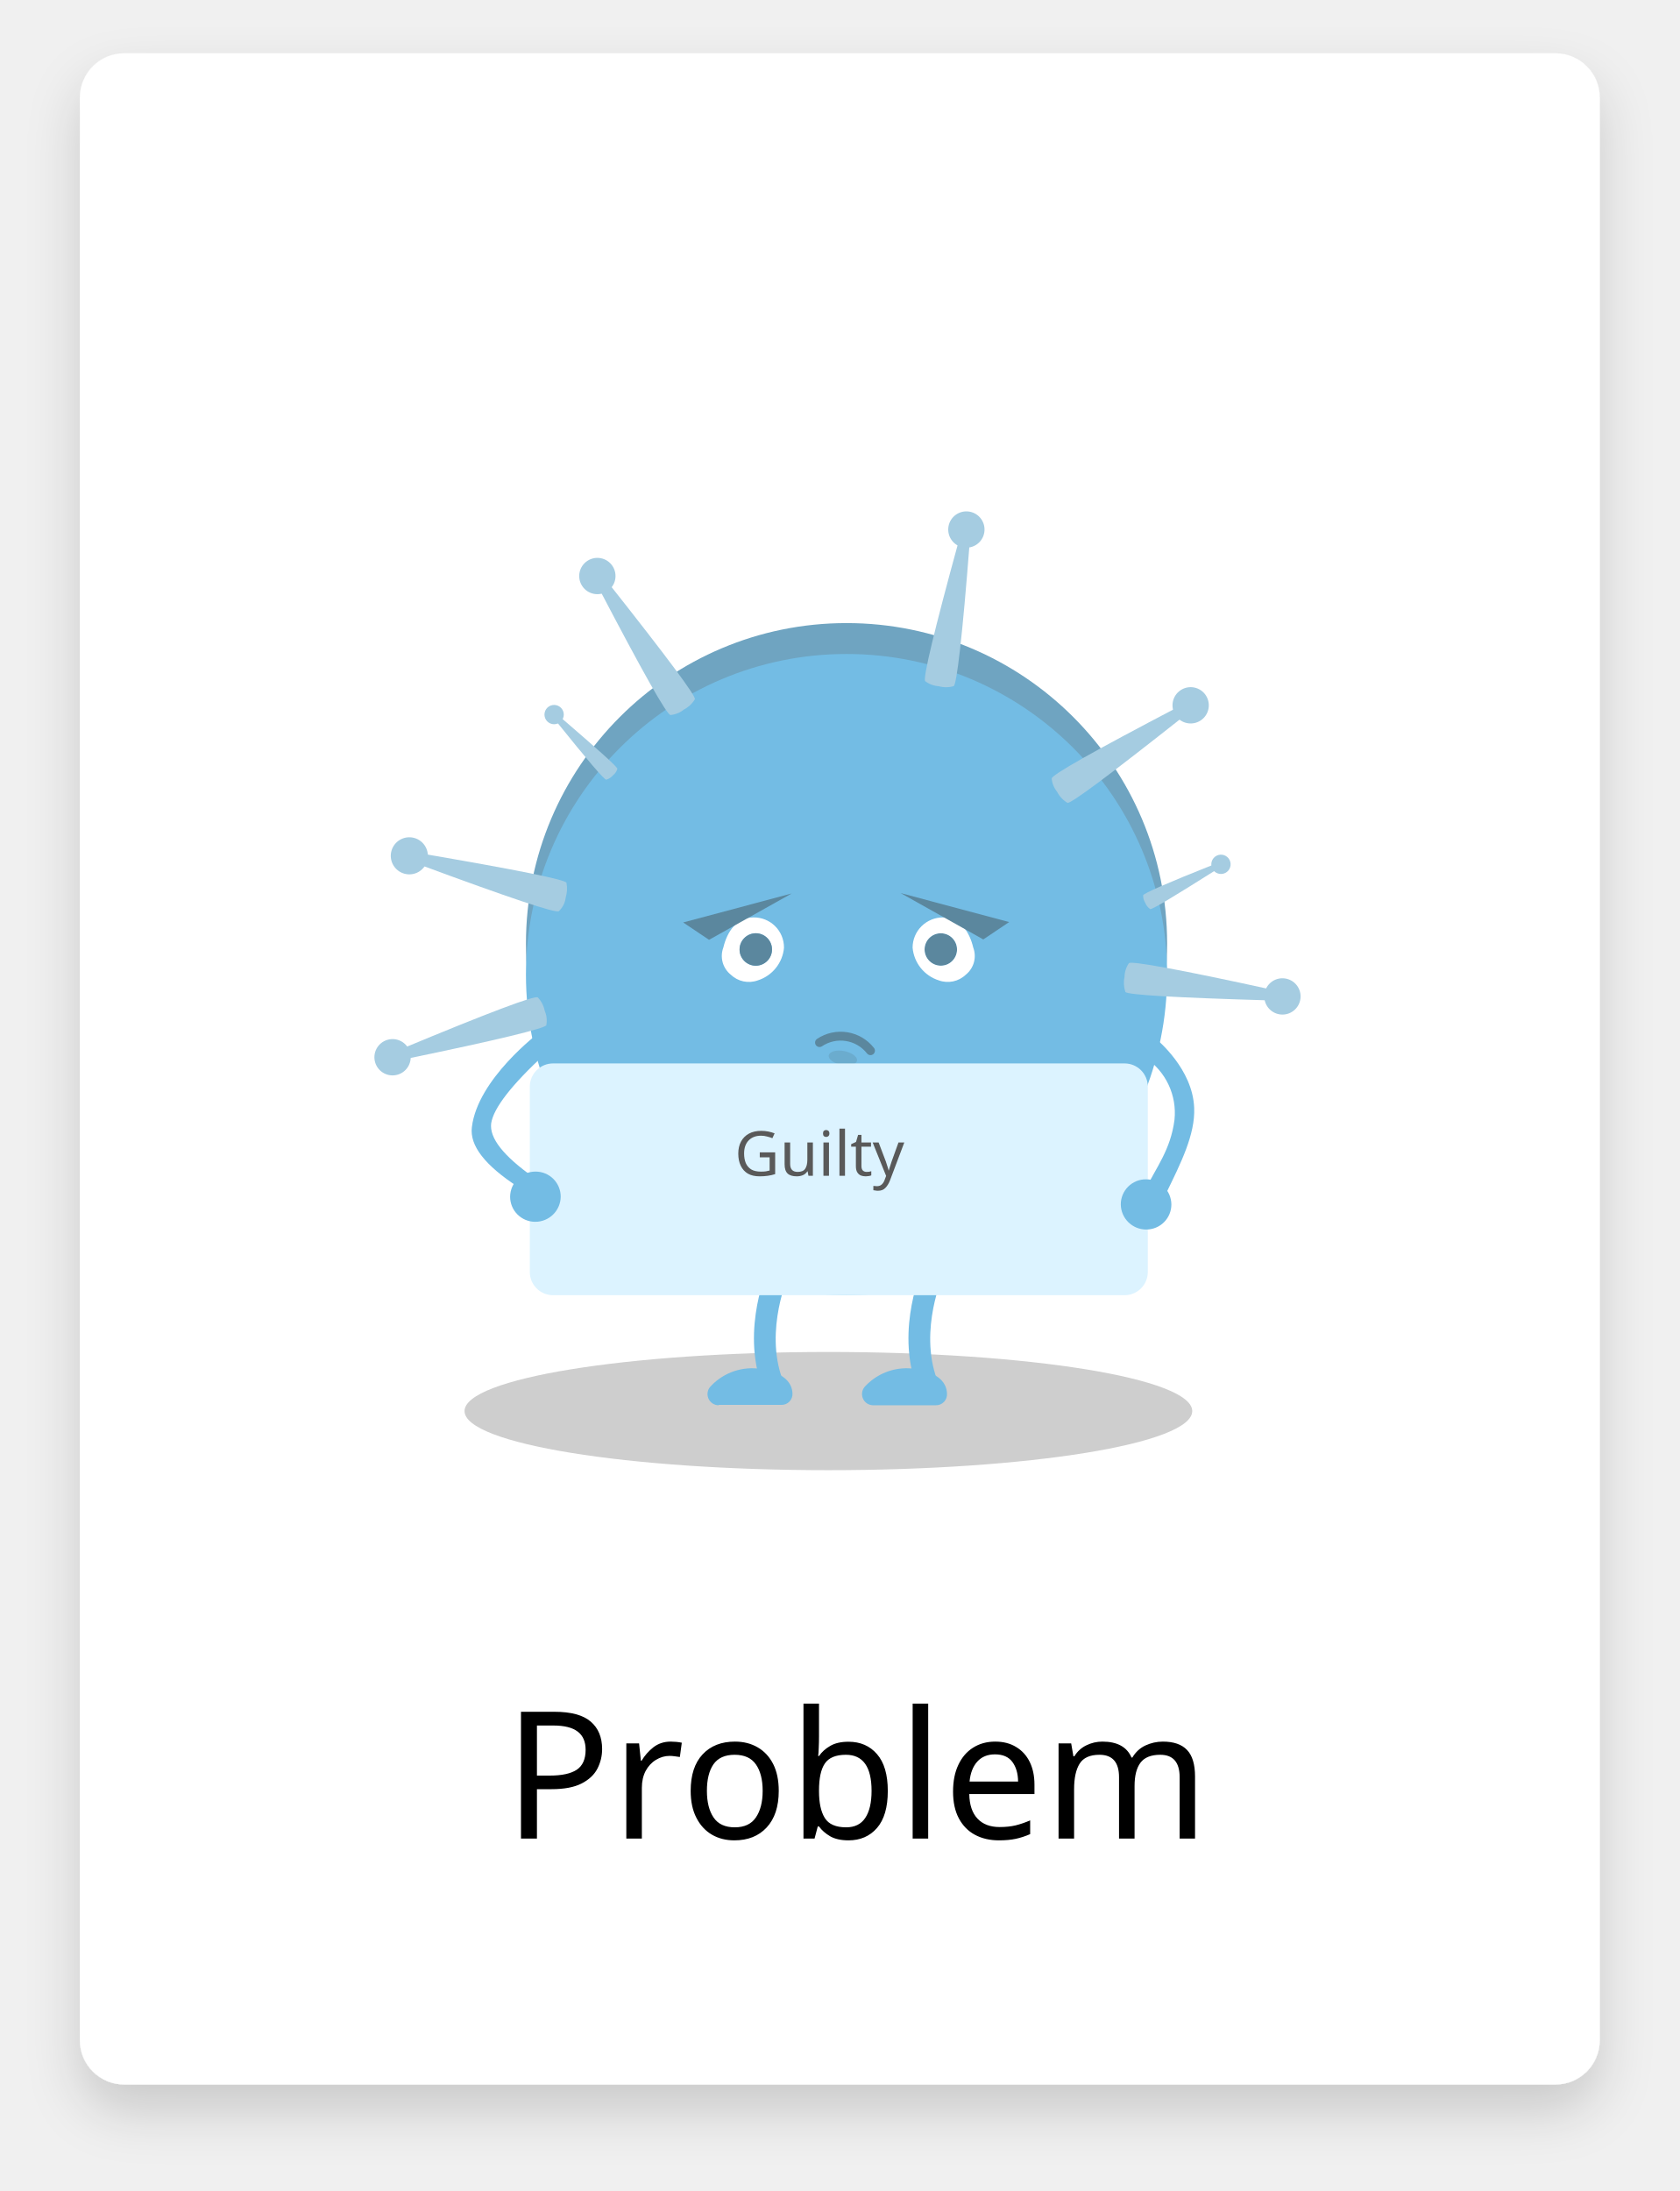
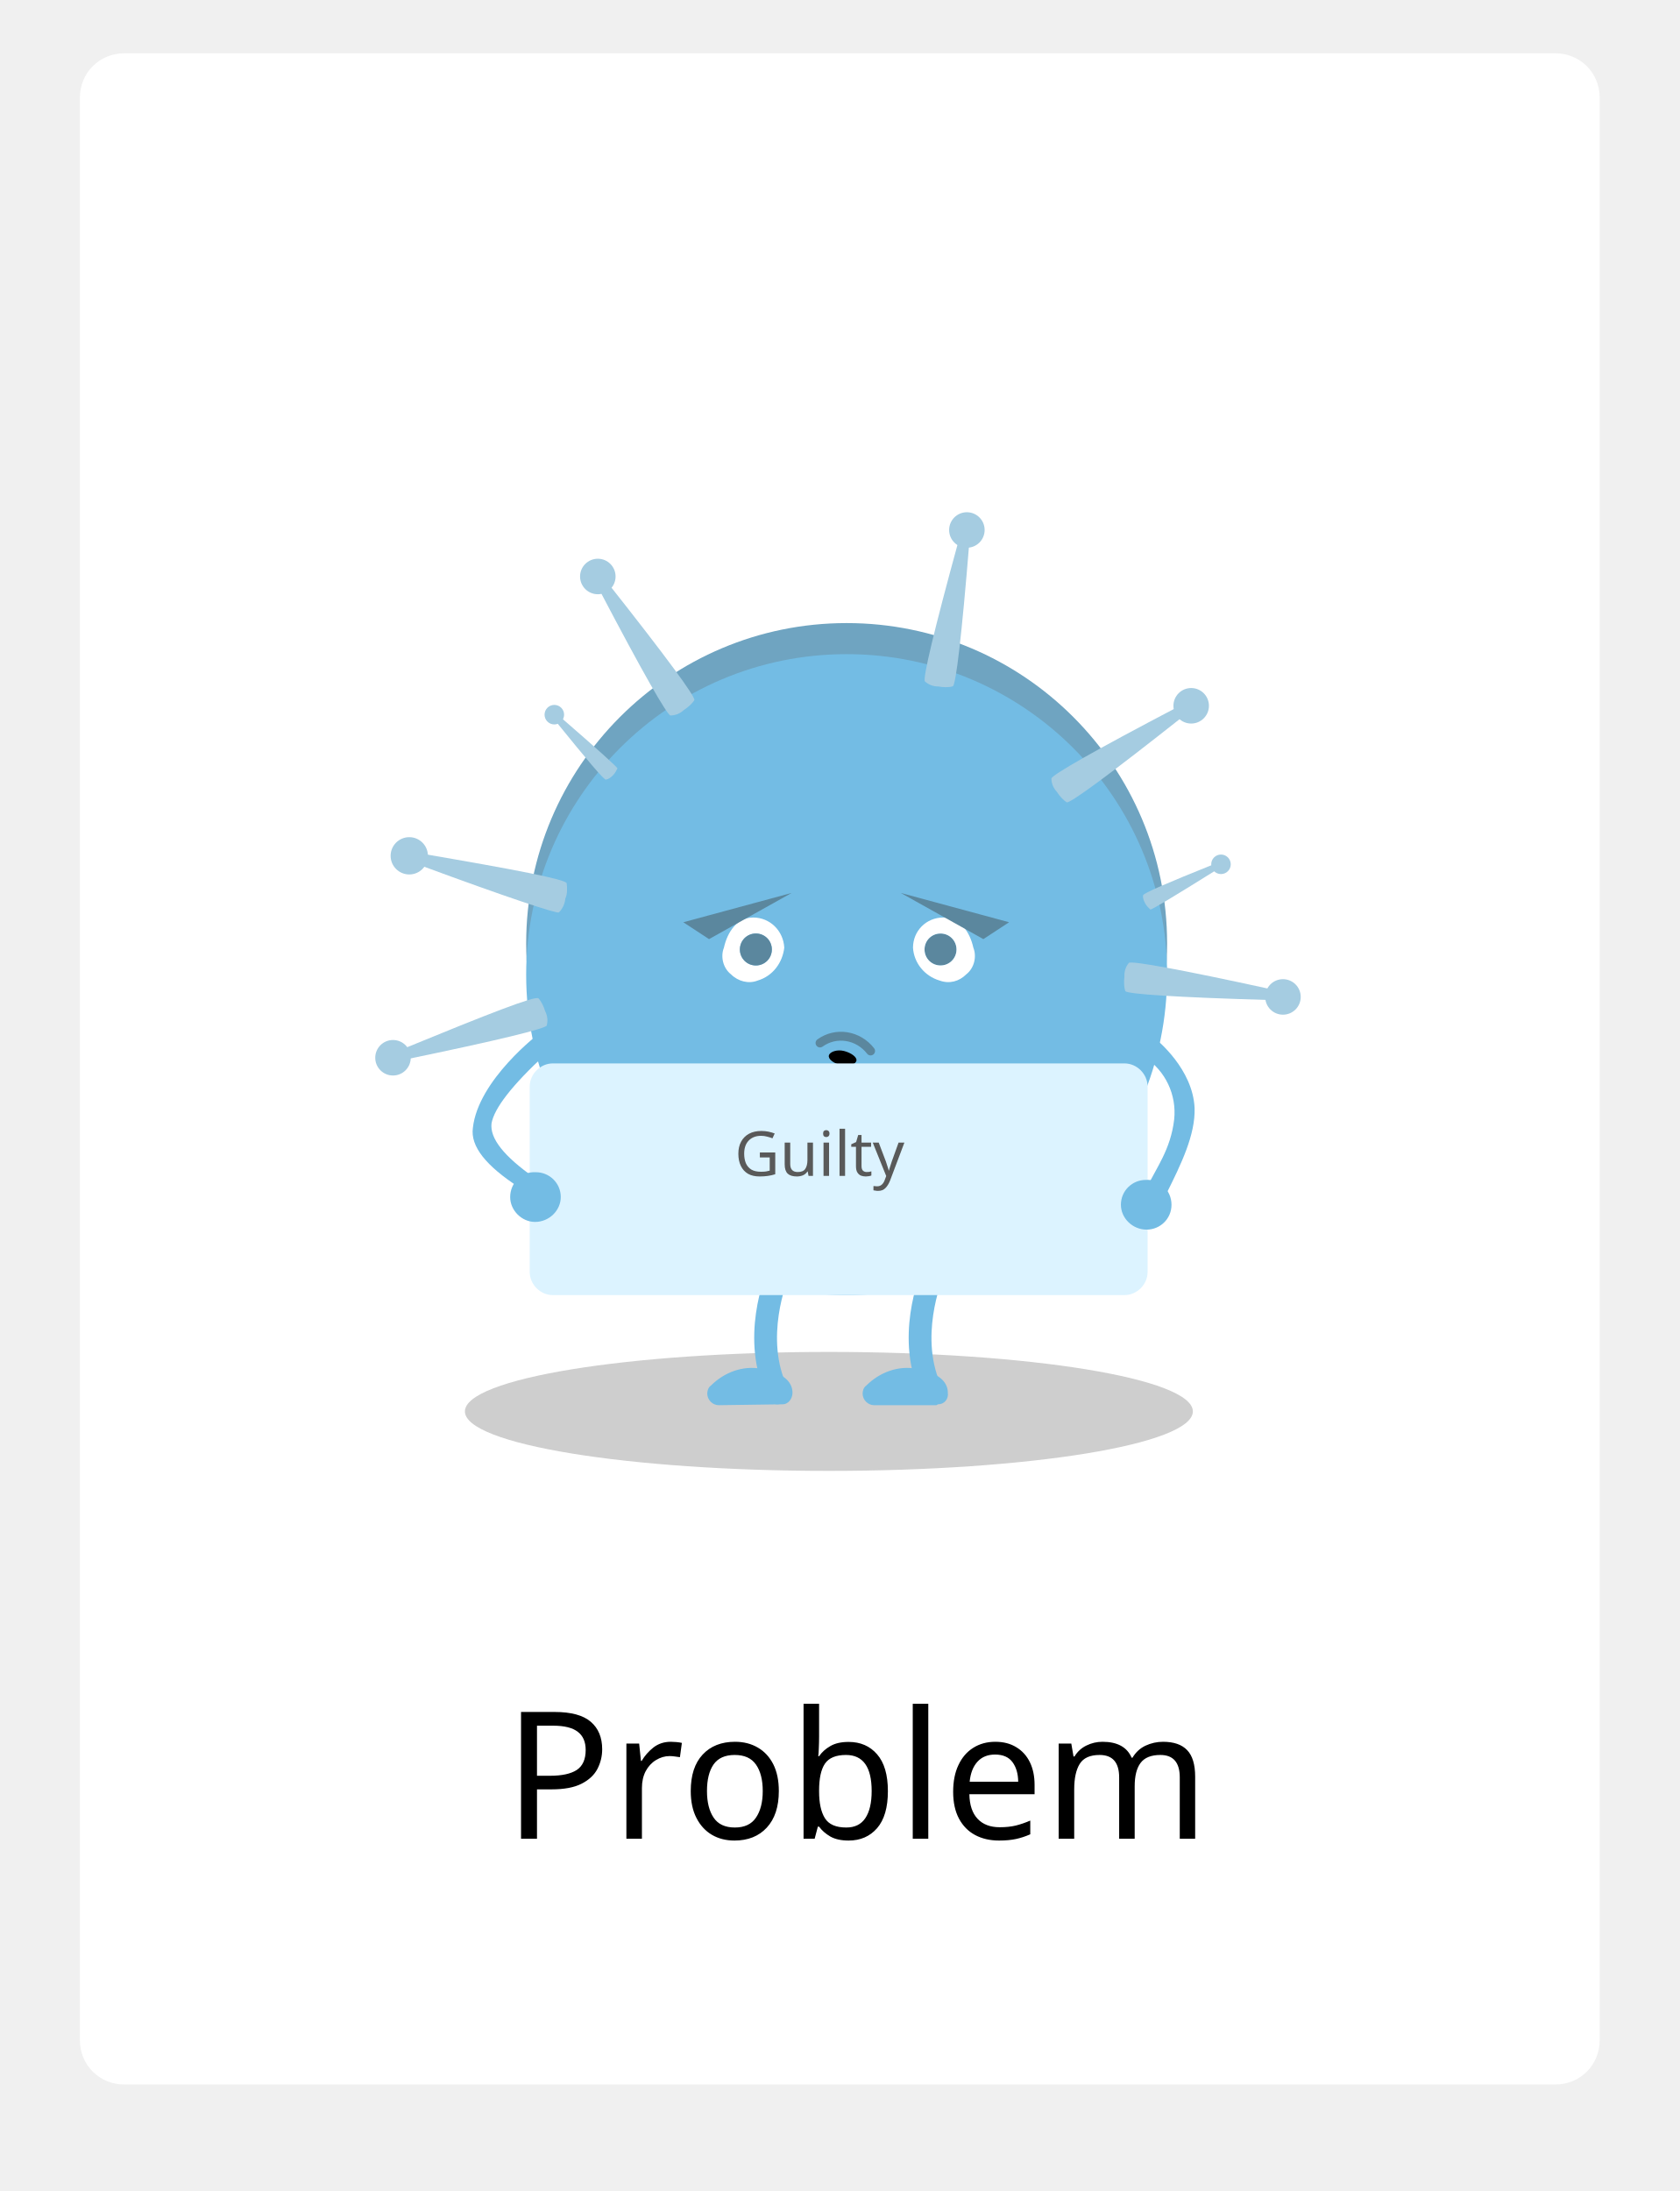
- <svg xmlns="http://www.w3.org/2000/svg" viewBox="0 0 189.225 246.826">
-   <defs>
-     <style>
-       .cls-1 {
-         fill: #fff;
-       }
- 
-       .cls-2 {
-         fill: #848484;
-         opacity: 0.4;
-       }
- 
-       .cls-3 {
-         fill: #6fa4c1;
-       }
- 
-       .cls-4 {
-         fill: #73bce4;
-       }
- 
-       .cls-5 {
-         fill: none;
-         stroke: #5b879e;
-         stroke-linecap: round;
-       }
- 
-       .cls-6 {
-         fill: rgba(91,135,158,0.31);
-       }
- 
-       .cls-7 {
-         fill: #5b879e;
-       }
- 
-       .cls-8 {
-         fill: #a5cce1;
-       }
- 
-       .cls-9 {
-         fill: #dcf3ff;
-       }
- 
-       .cls-10 {
-         fill: #595959;
-         font-size: 7px;
-         font-family: AdelleCondensed, Adelle;
-       }
- 
-       .cls-11 {
-         font-size: 20px;
-         font-family: Avenir-Book, Avenir;
-       }
- 
-       .cls-12 {
-         filter: url(#Rectangle_19);
-       }
-     </style>
-     <filter id="Rectangle_19" x="0" y="0" width="189.225" height="246.826" filterUnits="userSpaceOnUse">
-       <feOffset dy="3" input="SourceAlpha" />
-       <feGaussianBlur stdDeviation="3" result="blur" />
-       <feFlood flood-opacity="0.161" />
-       <feComposite operator="in" in2="blur" />
-       <feComposite in="SourceGraphic" />
-     </filter>
-   </defs>
-   <g id="Group_27" data-name="Group 27" transform="translate(-26 -572.115)">
-     <g class="cls-12" transform="matrix(1, 0, 0, 1, 26, 572.12)">
-       <rect id="Rectangle_19-2" data-name="Rectangle 19" class="cls-1" width="171.225" height="228.826" rx="5" transform="translate(9 6)" />
+ <svg xmlns="http://www.w3.org/2000/svg" version="1.1" id="Layer_1" x="0px" y="0px" viewBox="0 0 189.2 246.8" style="enable-background:new 0 0 189.2 246.8;" xml:space="preserve">
+   <style type="text/css">
+ 	.st0{fill:#FFFFFF;}
+ 	.st1{opacity:0.4;fill:#848484;enable-background:new    ;}
+ 	.st2{fill:#6FA4C1;}
+ 	.st3{fill:#73BCE4;}
+ 	.st4{fill:none;stroke:#5B879E;stroke-linecap:round;}
+ 	.st5{fill:#5B879E;}
+ 	.st6{fill:#A5CCE1;}
+ 	.st7{fill:#DCF3FF;}
+ 	.st8{fill:#595959;}
+ 	.st9{font-family:'ArialMT';}
+ 	.st10{font-size:7px;}
+ 	.st11{font-family:'Avenir-Book';}
+ 	.st12{font-size:20px;}
+ </style>
+   <g id="Group_27" transform="translate(-26 -572.115)">
+     <g transform="matrix(1, 0, 0, 1, 26, 572.12)">
+       <path id="Rectangle_19-2" class="st0" d="M14,6h161.2c2.8,0,5,2.2,5,5v218.8c0,2.8-2.2,5-5,5H14c-2.8,0-5-2.2-5-5V11    C9,8.2,11.2,6,14,6z" />
    </g>
-     <g id="guilty_flu_" data-name="guilty flu " transform="translate(67.671 629.4)">
-       <ellipse id="Ellipse_28" data-name="Ellipse 28" class="cls-2" cx="40.991" cy="6.658" rx="40.991" ry="6.658" transform="translate(10.663 95.021)" />
-       <ellipse id="Oval-4" class="cls-3" cx="36.117" cy="36.117" rx="36.117" ry="36.117" transform="translate(17.582 12.908)" />
-       <ellipse id="Oval-4_1_" class="cls-4" cx="36.117" cy="36.117" rx="36.117" ry="36.117" transform="translate(17.582 16.389)" />
-       <path id="Stroke-54" class="cls-5" d="M121.744,137.555a4.277,4.277,0,0,0-5.744-.914" transform="translate(-65.346 -76.475)" />
-       <path id="Fill-60" class="cls-6" d="M119.826,141.289c-.87-.174-1.523-.653-1.436-1.088s.87-.653,1.741-.479,1.523.653,1.436,1.088S120.7,141.463,119.826,141.289Z" transform="translate(-66.692 -78.599)" />
+     <g id="guilty_flu_" transform="translate(67.671 629.4)">
+       <ellipse id="Ellipse_28" class="st1" cx="51.7" cy="101.7" rx="41" ry="6.7" />
+       <ellipse id="Oval-4" class="st2" cx="53.7" cy="49" rx="36.1" ry="36.1" />
+       <ellipse id="Oval-4_1_" class="st3" cx="53.7" cy="52.5" rx="36.1" ry="36.1" />
+       <path id="Stroke-54" class="st4" d="M56.4,61.1c-1.4-1.8-3.9-2.2-5.7-0.9" />
+       <path id="Fill-60" d="M53.1,62.7c-0.9-0.2-1.5-0.7-1.4-1.1s0.9-0.7,1.7-0.5s1.5,0.7,1.4,1.1S54,62.9,53.1,62.7z" />
      <g id="Group-45" transform="translate(39.675 46.067)">
-         <path id="Fill-39" class="cls-7" d="M54.028,3.3A1.828,1.828,0,1,1,52.2,5.128,1.811,1.811,0,0,1,54.028,3.3" transform="translate(-29.385 -1.516)" />
-         <path id="Fill-41" class="cls-1" d="M5.4,2.812A1.828,1.828,0,1,0,3.569,4.639,1.839,1.839,0,0,0,5.4,2.812m1.349-.218a4.254,4.254,0,0,1-2.959,3.7A2.946,2.946,0,0,1,.741,5.64,2.7,2.7,0,0,1-.086,2.594C.349.767,1.437-.8,3.308-.8A3.381,3.381,0,0,1,6.746,2.594Z" transform="translate(0.23 0.8)" />
-         <path id="Fill-41_1_" class="cls-1" d="M50.449,2.812a1.828,1.828,0,1,1,1.828,1.828,1.839,1.839,0,0,1-1.828-1.828M49.1,2.594a4.254,4.254,0,0,0,2.959,3.7,2.946,2.946,0,0,0,3.046-.653,2.7,2.7,0,0,0,.827-3.046C55.5.767,54.409-.8,52.538-.8A3.408,3.408,0,0,0,49.1,2.594Z" transform="translate(-27.634 0.8)" />
-         <path id="Fill-43" class="cls-7" d="M6.128,3.3A1.828,1.828,0,1,1,4.3,5.128,1.839,1.839,0,0,1,6.128,3.3" transform="translate(-2.329 -1.516)" />
+         <path id="Fill-39" class="st5" d="M24.6,1.8c1,0,1.8,0.8,1.8,1.8c0,1-0.8,1.8-1.8,1.8c-1,0-1.8-0.8-1.8-1.8c0,0,0,0,0,0     C22.8,2.6,23.6,1.8,24.6,1.8C24.6,1.8,24.6,1.8,24.6,1.8" />
+         <path id="Fill-41" class="st0" d="M5.6,3.6c0-1-0.8-1.8-1.8-1.8C2.8,1.8,2,2.6,2,3.6c0,1,0.8,1.8,1.8,1.8     C4.8,5.4,5.6,4.6,5.6,3.6 M7,3.4C6.8,5.1,5.7,6.6,4,7.1C3,7.5,1.8,7.2,1,6.4c-0.9-0.7-1.2-2-0.8-3C0.6,1.6,1.7,0,3.5,0     C5.4,0,6.9,1.5,7,3.4C7,3.3,7,3.4,7,3.4L7,3.4z" />
+         <path id="Fill-41_1_" class="st0" d="M22.8,3.6c0-1,0.8-1.8,1.8-1.8c1,0,1.8,0.8,1.8,1.8s-0.8,1.8-1.8,1.8l0,0     C23.6,5.4,22.8,4.6,22.8,3.6 M21.5,3.4c0.1,1.7,1.3,3.2,3,3.7c1.1,0.4,2.2,0.1,3-0.7c0.9-0.7,1.2-2,0.8-3C27.9,1.6,26.8,0,24.9,0     C23,0,21.5,1.5,21.5,3.4C21.5,3.4,21.5,3.4,21.5,3.4z" />
+         <path id="Fill-43" class="st5" d="M3.8,1.8c1,0,1.8,0.8,1.8,1.8S4.8,5.4,3.8,5.4S2,4.6,2,3.6l0,0C2,2.6,2.8,1.8,3.8,1.8" />
      </g>
-       <path id="Rectangle-3" class="cls-7" d="M80.7,102.264,92.928,99l-9.312,5.222Z" transform="translate(-45.407 -55.631)" />
-       <path id="Rectangle-3_1_" class="cls-7" d="M149.228,102.164,137,98.9l9.312,5.222Z" transform="translate(-77.208 -55.575)" />
-       <path id="Fill-5" class="cls-4" d="M141.626,210.787a1.282,1.282,0,0,1-1.088-.653c-3.307-6.614-.174-14.1-.044-14.4a1.249,1.249,0,0,1,1.61-.653,1.234,1.234,0,0,1,.653,1.61c-.044.087-2.828,6.788-.044,12.358a1.176,1.176,0,0,1-.566,1.61,1.159,1.159,0,0,1-.522.131" transform="translate(-78.354 -109.848)" />
-       <path id="Fill-9" class="cls-4" d="M101.626,210.787a1.282,1.282,0,0,1-1.088-.653c-3.307-6.614-.174-14.1-.044-14.4a1.249,1.249,0,0,1,1.61-.653,1.234,1.234,0,0,1,.653,1.61c-.044.087-2.828,6.788-.044,12.358a1.176,1.176,0,0,1-.566,1.61,1.159,1.159,0,0,1-.522.131" transform="translate(-55.76 -109.848)" />
-       <path id="Fill-23" class="cls-4" d="M88.26,226.07a1.263,1.263,0,0,1-.87-2.176,6.391,6.391,0,0,1,5.657-1.915c2.828.479,3.481,1.741,3.525,2.741a1.222,1.222,0,0,1-1.262,1.305H88.26Z" transform="translate(-48.964 -125.044)" />
-       <path id="Fill-25" class="cls-4" d="M135.309,226.07H128.26a1.263,1.263,0,0,1-.87-2.176,6.391,6.391,0,0,1,5.657-1.915c2.828.479,3.481,1.741,3.525,2.741a1.235,1.235,0,0,1-1.262,1.349" transform="translate(-71.558 -125.044)" />
+       <path id="Rectangle-3" class="st5" d="M35.3,46.6l12.2-3.3l-9.3,5.2L35.3,46.6z" />
+       <path id="Rectangle-3_1_" class="st5" d="M72,46.6l-12.2-3.3l9.3,5.2L72,46.6z" />
+       <path id="Fill-5" class="st3" d="M63.3,100.9c-0.5,0-0.9-0.3-1.1-0.7c-3.3-6.6-0.2-14.1,0-14.4c0.3-0.6,1-0.9,1.6-0.7    c0.6,0.3,0.9,1,0.7,1.6c0,0.1-2.8,6.8,0,12.4c0.3,0.6,0.1,1.3-0.5,1.6c0,0,0,0-0.1,0C63.6,100.9,63.5,100.9,63.3,100.9" />
+       <path id="Fill-9" class="st3" d="M45.9,100.9c-0.5,0-0.9-0.3-1.1-0.7c-3.3-6.6-0.2-14.1,0-14.4c0.3-0.6,1-0.9,1.6-0.7    c0.6,0.3,0.9,1,0.7,1.6c0,0.1-2.8,6.8,0,12.4c0.3,0.6,0.1,1.3-0.5,1.6c0,0,0,0-0.1,0C46.2,100.9,46,100.9,45.9,100.9" />
+       <path id="Fill-23" class="st3" d="M39.3,101c-0.7,0-1.3-0.6-1.3-1.3c0-0.3,0.1-0.7,0.4-0.9c1.5-1.5,3.6-2.3,5.7-1.9    c2.8,0.5,3.5,1.7,3.5,2.7c0,0.7-0.5,1.3-1.1,1.3c0,0-0.1,0-0.1,0L39.3,101L39.3,101z" />
+       <path id="Fill-25" class="st3" d="M63.8,101h-7c-0.7,0-1.3-0.6-1.3-1.3c0-0.3,0.1-0.7,0.4-0.9c1.5-1.5,3.6-2.3,5.7-1.9    c2.8,0.5,3.5,1.7,3.5,2.7c0.1,0.7-0.4,1.3-1.1,1.3C63.8,101,63.8,101,63.8,101" />
      <g id="Group-4" transform="matrix(0.719, -0.695, 0.695, 0.719, 19.217, 23.191)">
-         <path id="Rectangle-2" class="cls-8" d="M.587,0H1.24c.522,5.7.74,8.616.566,8.7a1.5,1.5,0,0,1-.87.174A1.5,1.5,0,0,1,.065,8.7C-.109,8.616.065,5.7.587,0Z" transform="translate(0.152 1.741)" />
-         <circle id="Oval-5" class="cls-8" cx="1.088" cy="1.088" r="1.088" transform="translate(0 0)" />
+         <path id="Rectangle-2" class="st6" d="M0.7,1.7h0.7c0.5,5.7,0.7,8.6,0.6,8.7c-0.3,0.1-0.6,0.2-0.9,0.2c-0.3,0-0.6,0-0.9-0.2     C0,10.4,0.2,7.4,0.7,1.7z" />
+         <circle id="Oval-5" class="st6" cx="1.1" cy="1.1" r="1.1" />
      </g>
      <g id="Group-4_1_" transform="matrix(-0.719, -0.695, 0.695, -0.719, 23.643, 84.705)">
-         <path id="Rectangle-2_1_" class="cls-8" d="M.587,0H1.24c.522,5.7.74,8.616.566,8.7a1.5,1.5,0,0,1-.87.174A1.5,1.5,0,0,1,.065,8.7C-.109,8.572.065,5.657.587,0Z" transform="translate(0.152 1.784)" />
-         <ellipse id="Oval-5_1_" class="cls-8" cx="1.088" cy="1.088" rx="1.088" ry="1.088" transform="translate(0 0)" />
+         <path id="Rectangle-2_1_" class="st6" d="M0.7,1.8h0.7c0.5,5.7,0.7,8.6,0.6,8.7c-0.3,0.1-0.6,0.2-0.9,0.2c-0.3,0-0.6,0-0.9-0.2     C0,10.4,0.2,7.4,0.7,1.8z" />
+         <ellipse id="Oval-5_1_" transform="matrix(0.719 -0.695 0.695 0.719 -0.4504 1.0619)" class="st6" cx="1.1" cy="1.1" rx="1.1" ry="1.1" />
      </g>
      <g id="Group-4_2_" transform="translate(96.356 38.621) rotate(63)">
-         <path id="Rectangle-2_2_" class="cls-8" d="M.587,0H1.24c.522,5.7.74,8.616.566,8.7a1.5,1.5,0,0,1-.87.174A1.5,1.5,0,0,1,.065,8.7C-.109,8.572.065,5.657.587,0Z" transform="translate(0.152 1.784)" />
-         <ellipse id="Oval-5_2_" class="cls-8" cx="1.088" cy="1.088" rx="1.088" ry="1.088" transform="translate(0 0)" />
+         <path id="Rectangle-2_2_" class="st6" d="M0.7,1.8l0.7,0c0.5,5.7,0.7,8.6,0.6,8.7c-0.3,0.1-0.6,0.2-0.9,0.2c-0.3,0-0.6,0-0.9-0.2     C0,10.4,0.2,7.4,0.7,1.8z" />
+         <ellipse id="Oval-5_2_" transform="matrix(-0.454 0.891 -0.891 -0.454 2.5514 0.6125)" class="st6" cx="1.1" cy="1.1" rx="1.1" ry="1.1" />
      </g>
      <g id="Group-4_3_" transform="translate(65.541 0) rotate(10)">
-         <path id="Rectangle-2_3_" class="cls-8" d="M1.114,0H2.332C3.377,10.7,3.681,16.144,3.377,16.362a3.047,3.047,0,0,1-1.654.3,2.824,2.824,0,0,1-1.61-.3C-.192,16.1.113,10.661,1.114,0Z" transform="translate(0.322 3.307)" />
-         <ellipse id="Oval-5_3_" class="cls-8" cx="2.045" cy="2.045" rx="2.045" ry="2.045" transform="translate(0 0)" />
+         <path id="Rectangle-2_3_" class="st6" d="M1.4,3.3l1.2,0c1,10.7,1.3,16.1,1,16.4C3.2,19.9,2.6,20,2,20c-0.6,0.1-1.1,0-1.6-0.3     C0.1,19.4,0.4,14,1.4,3.3z" />
+         <ellipse id="Oval-5_3_" transform="matrix(-0.9848 0.1737 -0.1737 -0.9848 4.414 3.7038)" class="st6" cx="2" cy="2" rx="2" ry="2" />
      </g>
      <g id="Group-4_4_" transform="translate(93.068 19.343) rotate(57)">
-         <path id="Rectangle-2_4_" class="cls-8" d="M1.132,0H2.351c1,10.7,1.349,16.144,1.044,16.362a3.047,3.047,0,0,1-1.654.3,2.824,2.824,0,0,1-1.61-.3C-.217,16.1.131,10.661,1.132,0Z" transform="translate(0.304 3.307)" />
-         <ellipse id="Oval-5_4_" class="cls-8" cx="2.045" cy="2.045" rx="2.045" ry="2.045" transform="translate(0 0)" />
+         <path id="Rectangle-2_4_" class="st6" d="M1.4,3.3l1.2,0c1,10.7,1.3,16.1,1,16.4C3.2,19.9,2.6,20,2,20c-0.6,0.1-1.1,0-1.6-0.3     C0.1,19.4,0.4,14,1.4,3.3z" />
+         <ellipse id="Oval-5_4_" transform="matrix(-0.5446 0.8387 -0.8387 -0.5446 4.8739 1.4437)" class="st6" cx="2" cy="2" rx="2" ry="2" />
      </g>
      <g id="Group-4_5_" transform="matrix(0.259, -0.966, 0.966, 0.259, 1.884, 40.604)">
-         <path id="Rectangle-2_5_" class="cls-8" d="M1.132,0H2.394Q3.9,16.253,3.438,16.579a3.532,3.532,0,0,1-1.654.348,2.448,2.448,0,0,1-1.654-.348C-.217,16.362.131,10.835,1.132,0Z" transform="translate(0.304 3.394)" />
-         <ellipse id="Oval-5_5_" class="cls-8" cx="2.089" cy="2.089" rx="2.089" ry="2.089" transform="translate(0 0)" />
+         <path id="Rectangle-2_5_" class="st6" d="M1.4,3.4h1.3c1,10.8,1.4,16.4,1,16.6c-0.5,0.2-1.1,0.4-1.7,0.3c-0.6,0.1-1.2,0-1.7-0.3     C0.1,19.8,0.4,14.2,1.4,3.4z" />
+         <ellipse id="Oval-5_5_" transform="matrix(-0.259 -0.9659 0.9659 -0.259 0.6123 4.6477)" class="st6" cx="2.1" cy="2.1" rx="2.1" ry="2.1" />
      </g>
      <g id="Group-4_6_" transform="translate(22.798 7.006) rotate(-33)">
-         <path id="Rectangle-2_6_" class="cls-8" d="M1.132,0H2.35c1,10.7,1.349,16.144,1.044,16.362a3.047,3.047,0,0,1-1.654.3,2.824,2.824,0,0,1-1.61-.3C-.217,16.144.131,10.661,1.132,0Z" transform="translate(0.304 3.307)" />
-         <ellipse id="Oval-5_6_" class="cls-8" cx="2.045" cy="2.045" rx="2.045" ry="2.045" transform="translate(0 0)" />
+         <path id="Rectangle-2_6_" class="st6" d="M1.4,3.3l1.2,0c1,10.7,1.3,16.1,1,16.4C3.2,19.9,2.6,20,2,20c-0.6,0.1-1.1,0-1.6-0.3     C0.1,19.5,0.4,14,1.4,3.3z" />
+         <ellipse id="Oval-5_6_" transform="matrix(-0.8387 -0.5446 0.5446 -0.8387 2.6463 4.8739)" class="st6" cx="2" cy="2" rx="2" ry="2" />
      </g>
      <g id="Group-4_7_" transform="translate(1.196 64.372) rotate(-107)">
-         <path id="Rectangle-2_7_" class="cls-8" d="M1.114,0H2.332C3.377,10.7,3.725,16.144,3.377,16.362a3.047,3.047,0,0,1-1.654.3,2.824,2.824,0,0,1-1.61-.3C-.192,16.144.113,10.7,1.114,0Z" transform="translate(0.322 3.307)" />
-         <ellipse id="Oval-5_7_" class="cls-8" cx="2.045" cy="2.045" rx="2.045" ry="2.045" transform="translate(0 0)" />
+         <path id="Rectangle-2_7_" class="st6" d="M1.4,3.3l1.2,0c1,10.7,1.4,16.1,1,16.4C3.2,19.9,2.6,20,2,20c-0.6,0.1-1.1,0-1.6-0.3     C0.1,19.5,0.4,14,1.4,3.3z" />
+         <ellipse id="Oval-5_7_" transform="matrix(0.2924 -0.9563 0.9563 0.2924 -0.5085 3.4027)" class="st6" cx="2" cy="2" rx="2" ry="2" />
      </g>
      <g id="Group-4_8_" transform="translate(105.085 53.186) rotate(97)">
-         <path id="Rectangle-2_8_" class="cls-8" d="M1.114,0H2.332c1,10.7,1.349,16.144,1.044,16.362a3.123,3.123,0,0,1-1.654.3,2.824,2.824,0,0,1-1.61-.3C-.192,16.144.113,10.661,1.114,0Z" transform="translate(0.322 3.307)" />
-         <ellipse id="Oval-5_8_" class="cls-8" cx="2.045" cy="2.045" rx="2.045" ry="2.045" transform="translate(0 0)" />
+         <path id="Rectangle-2_8_" class="st6" d="M1.4,3.3l1.2,0c1,10.7,1.3,16.1,1,16.4C3.2,19.9,2.6,20,2,20c-0.6,0.1-1.1,0-1.6-0.3     C0.1,19.5,0.4,14,1.4,3.3z" />
+         <ellipse id="Oval-5_8_" transform="matrix(0.1219 0.9925 -0.9925 0.1219 3.8255 -0.234)" class="st6" cx="2" cy="2" rx="2" ry="2" />
      </g>
      <g id="Group-4_9_" transform="matrix(-0.515, 0.857, -0.857, -0.515, 84.885, 77.823)">
-         <path id="Rectangle-2_9_" class="cls-8" d="M.668,0h.74c.609,6.4.827,9.66.609,9.747a1.956,1.956,0,0,1-1,.174,1.721,1.721,0,0,1-.957-.174C-.116,9.617.1,6.4.668,0Z" transform="translate(0.159 1.958)" />
-         <ellipse id="Oval-5_9_" class="cls-8" cx="1.218" cy="1.218" rx="1.218" ry="1.218" transform="translate(0 0)" />
+         <path id="Rectangle-2_9_" class="st6" d="M0.8,2l0.7,0c0.6,6.4,0.8,9.7,0.6,9.7c-0.3,0.1-0.7,0.2-1,0.2c-0.3,0-0.7,0-1-0.2     C0,11.6,0.3,8.4,0.8,2z" />
+         <ellipse id="Oval-5_9_" transform="matrix(0.5151 0.8571 -0.8571 0.5151 1.6346 -0.4534)" class="st6" cx="1.2" cy="1.2" rx="1.2" ry="1.2" />
      </g>
-       <path id="Rectangle-5" class="cls-9" d="M43.611,143h64.4a2.619,2.619,0,0,1,2.611,2.611V166.5a2.619,2.619,0,0,1-2.611,2.611h-64.4A2.619,2.619,0,0,1,41,166.5V145.611A2.619,2.619,0,0,1,43.611,143Z" transform="translate(-22.983 -80.485)" />
-       <g id="Group_17" data-name="Group 17" transform="translate(41.08 68.172)">
-         <text id="Guilty" class="cls-10" transform="translate(0 7)">
-           <tspan x="0" y="0">Guilty</tspan>
-         </text>
+       <path id="Rectangle-5" class="st7" d="M20.6,62.5H85c1.4,0,2.6,1.2,2.6,2.6V86c0,1.4-1.2,2.6-2.6,2.6H20.6c-1.4,0-2.6-1.2-2.6-2.6    V65.1C18,63.7,19.2,62.5,20.6,62.5z" />
+       <g id="Group_17" transform="translate(41.08 68.172)">
+         <text transform="matrix(1 0 0 1 7.080078e-06 7)" class="st8 st9 st10">Guilty</text>
      </g>
      <g id="Group-6" transform="translate(84.595 59.123)">
-         <path id="Fill-27" class="cls-4" d="M5.972,17.783c-.653-.131-1-.566-.783-1,1.175-2.437,2.828-4.439,3.264-7.833A7.462,7.462,0,0,0,5.145,1.944C4.753,1.6,5.406-.449,5.928-.71s0,.131.392.479C6.537-.014,10.5,3.206,10.671,7.6c.131,3-1.523,6.266-3.177,9.66a1.3,1.3,0,0,1-1.175.566A.848.848,0,0,1,5.972,17.783Z" transform="translate(-2.403 0.795)" />
-         <path id="Fill-29" class="cls-4" d="M4.7,39.828a2.823,2.823,0,0,1-2.828,2.828A2.86,2.86,0,0,1-1,39.828,2.823,2.823,0,0,1,1.828,37,2.86,2.86,0,0,1,4.7,39.828" transform="translate(1 -20.553)" />
+         <path id="Fill-27" class="st3" d="M3.6,18.6c-0.7-0.1-1-0.6-0.8-1C4,15.1,5.6,13.1,6,9.7c0.3-2.8-1-5.5-3.3-7     C2.3,2.4,3,0.3,3.5,0.1s0,0.1,0.4,0.5C4.1,0.8,8.1,4,8.3,8.4c0.1,3-1.5,6.3-3.2,9.7c-0.3,0.4-0.7,0.6-1.2,0.6     C3.8,18.6,3.7,18.6,3.6,18.6z" />
+         <path id="Fill-29" class="st3" d="M5.7,19.3c0,1.6-1.3,2.8-2.8,2.8c0,0,0,0,0,0c-1.6,0-2.9-1.3-2.9-2.8c0-1.6,1.3-2.8,2.8-2.8     c0,0,0,0,0,0C4.4,16.4,5.7,17.7,5.7,19.3" />
      </g>
      <g id="Group-5" transform="translate(21.498 80.356) rotate(180)">
-         <path id="Fill-27_1_" class="cls-4" d="M2.654,2.176c3.438,2.437,5,4.439,4.787,6.092-.261,1.7-2.263,4.308-6.092,7.833a12.354,12.354,0,0,1,.218,1.305c0,.87-2,1.088-1.48,1.349a1.842,1.842,0,0,0,1.784-.131c.261-.218,7.093-5.352,7.746-10.792.261-2.089-1.48-4.308-5.222-6.745A3.353,3.353,0,0,0,2.654,0,6.9,6.9,0,0,0,2.654,2.176Z" transform="translate(0.392 2.828)" />
-         <path id="Fill-29_1_" class="cls-4" d="M5.7,2.828A2.823,2.823,0,0,0,2.872,0,2.86,2.86,0,0,0,0,2.828,2.823,2.823,0,0,0,2.828,5.657,2.86,2.86,0,0,0,5.7,2.828" transform="translate(0 0)" />
+         <path id="Fill-27_1_" class="st3" d="M3,5c3.4,2.4,5,4.4,4.8,6.1c-0.3,1.7-2.3,4.3-6.1,7.8c0.1,0.4,0.2,0.9,0.2,1.3     c0,0.9-2,1.1-1.5,1.3c0.6,0.3,1.3,0.2,1.8-0.1c0.3-0.2,7.1-5.4,7.7-10.8c0.3-2.1-1.5-4.3-5.2-6.7C4.3,3.4,3.7,3,3,2.8     C2.9,3.5,2.9,4.3,3,5z" />
+         <path id="Fill-29_1_" class="st3" d="M5.7,2.8C5.7,1.3,4.4,0,2.9,0c0,0,0,0,0,0C1.3,0,0,1.3,0,2.8c0,1.6,1.3,2.8,2.8,2.8     c0,0,0,0,0,0C4.4,5.7,5.7,4.4,5.7,2.8" />
      </g>
    </g>
-     <text id="Seasonal_Wellness_Pr" data-name="Seasonal Wellness Pr" class="cls-11" transform="translate(82.756 779.236)">
-       <tspan x="0" y="0">Problem</tspan>
-     </text>
+     <text transform="matrix(1 0 0 1 82.756 779.236)" class="st11 st12">Problem</text>
  </g>
</svg>
